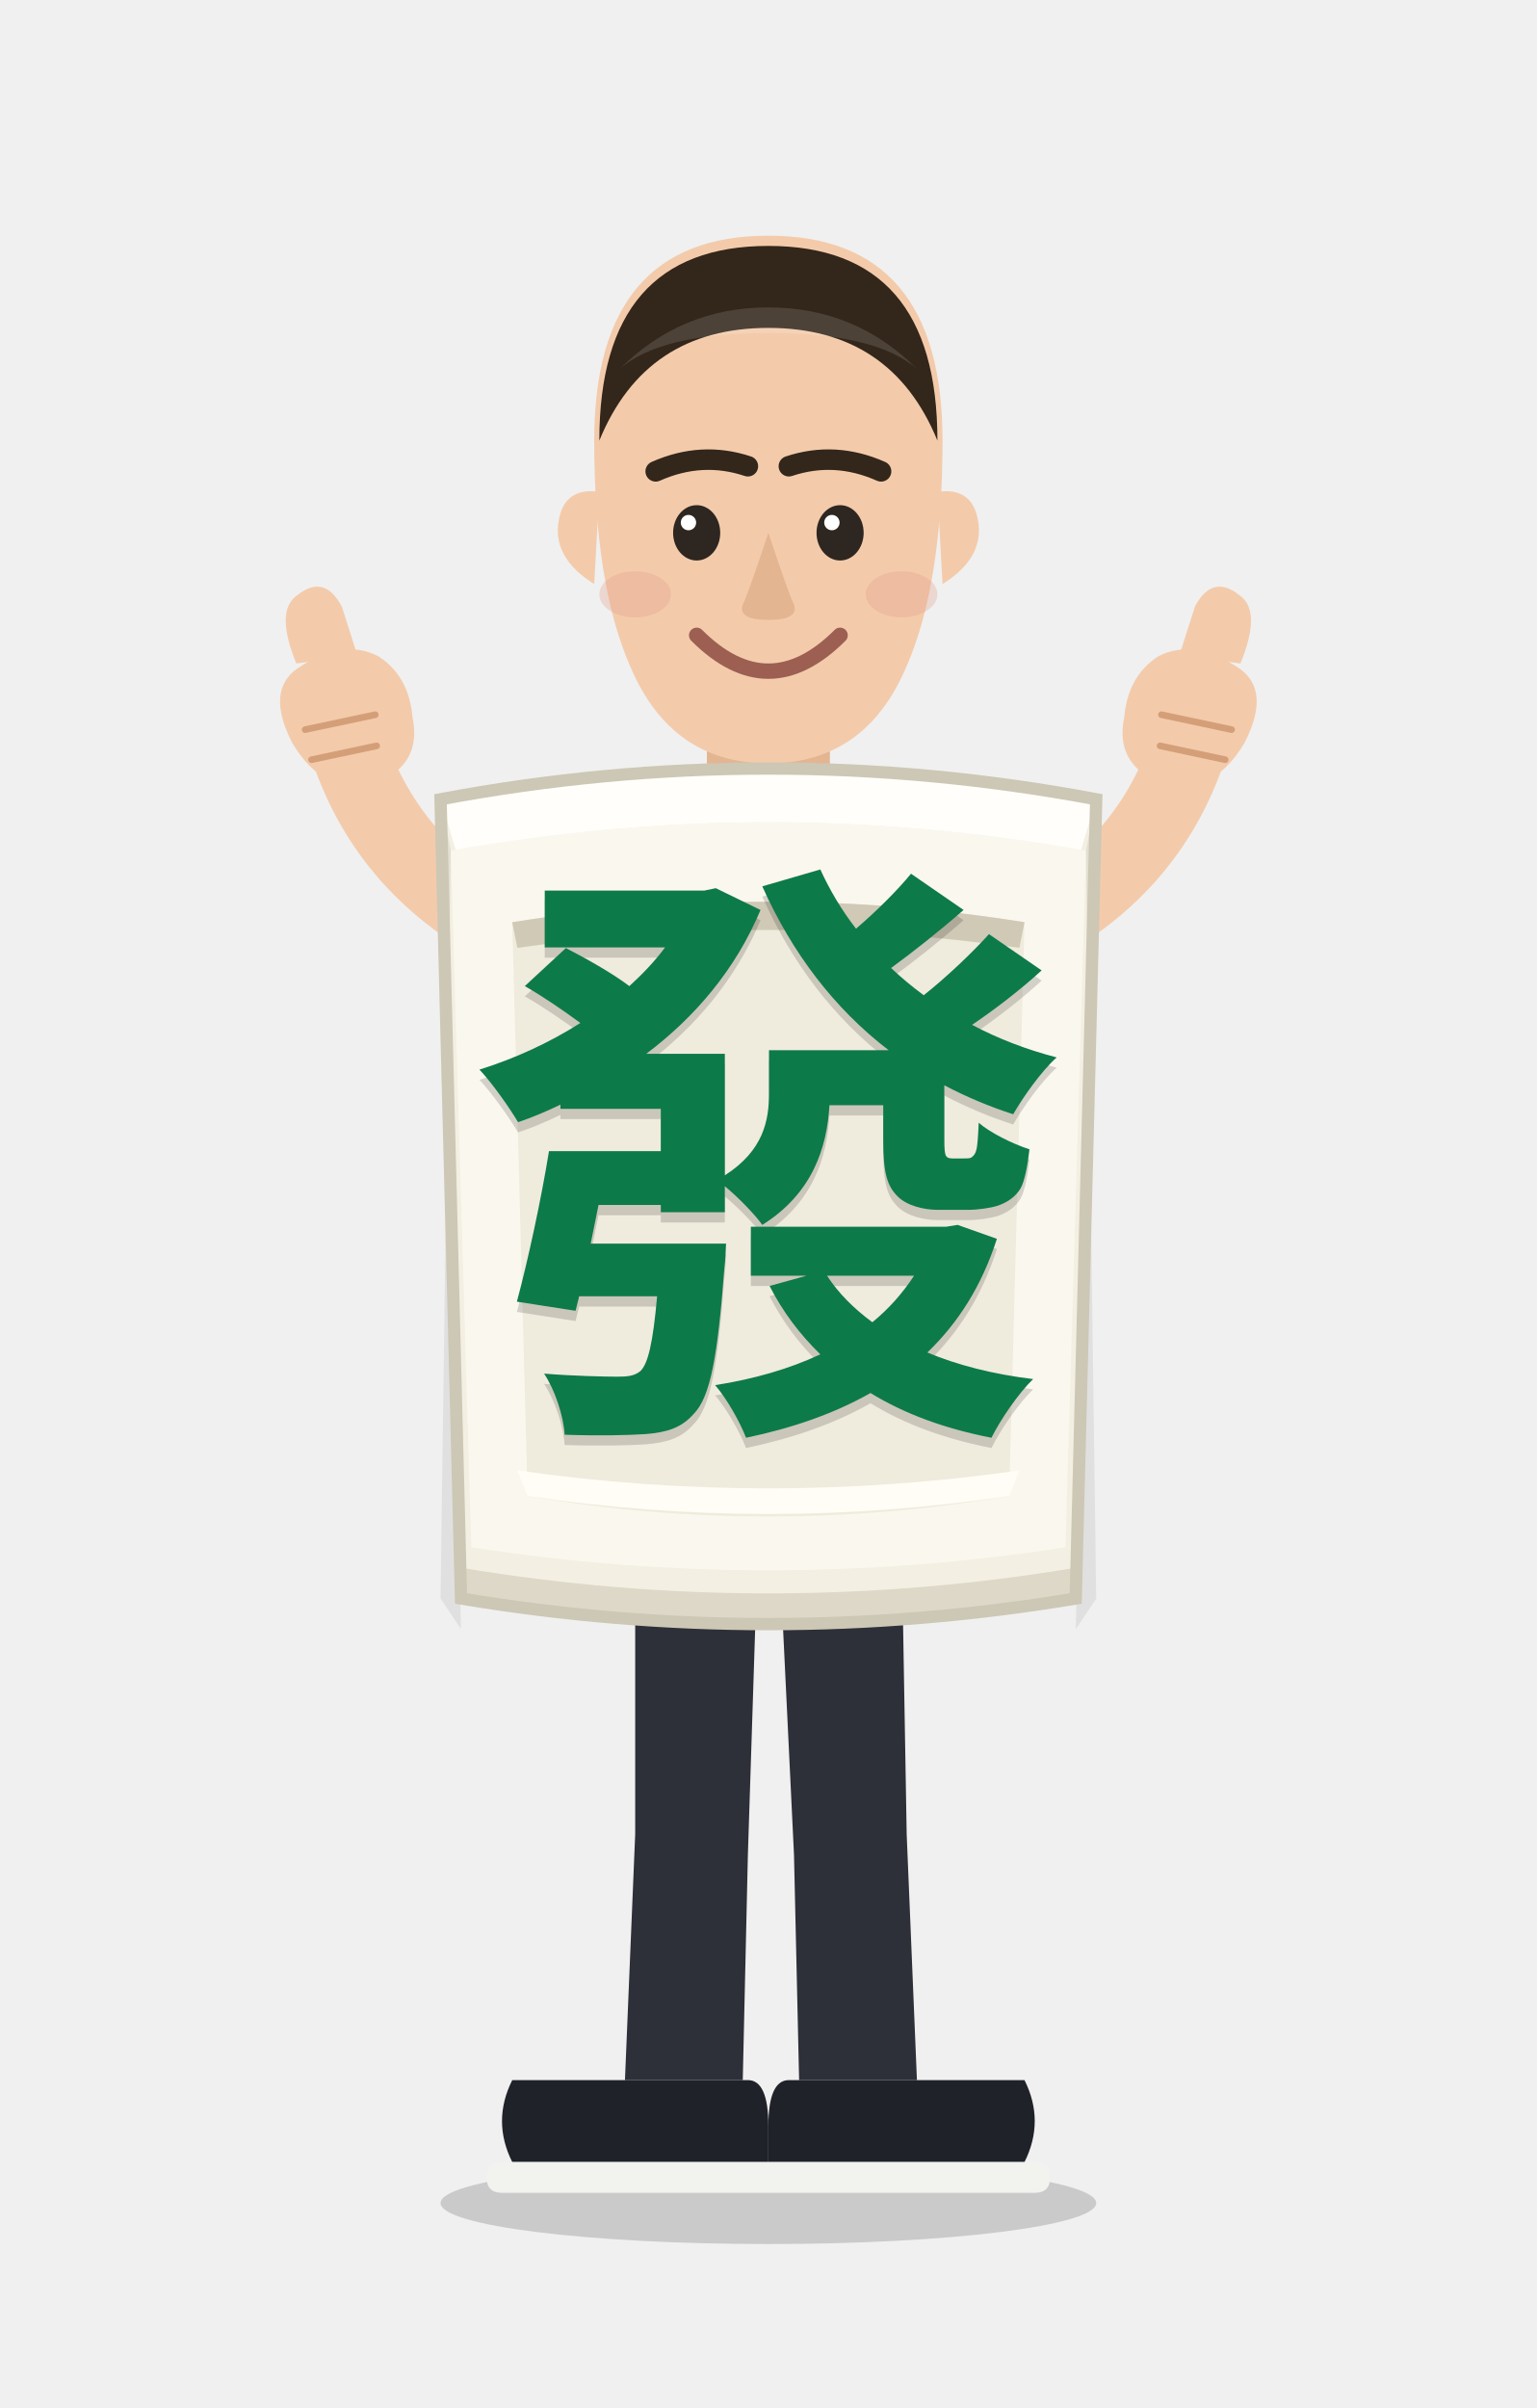
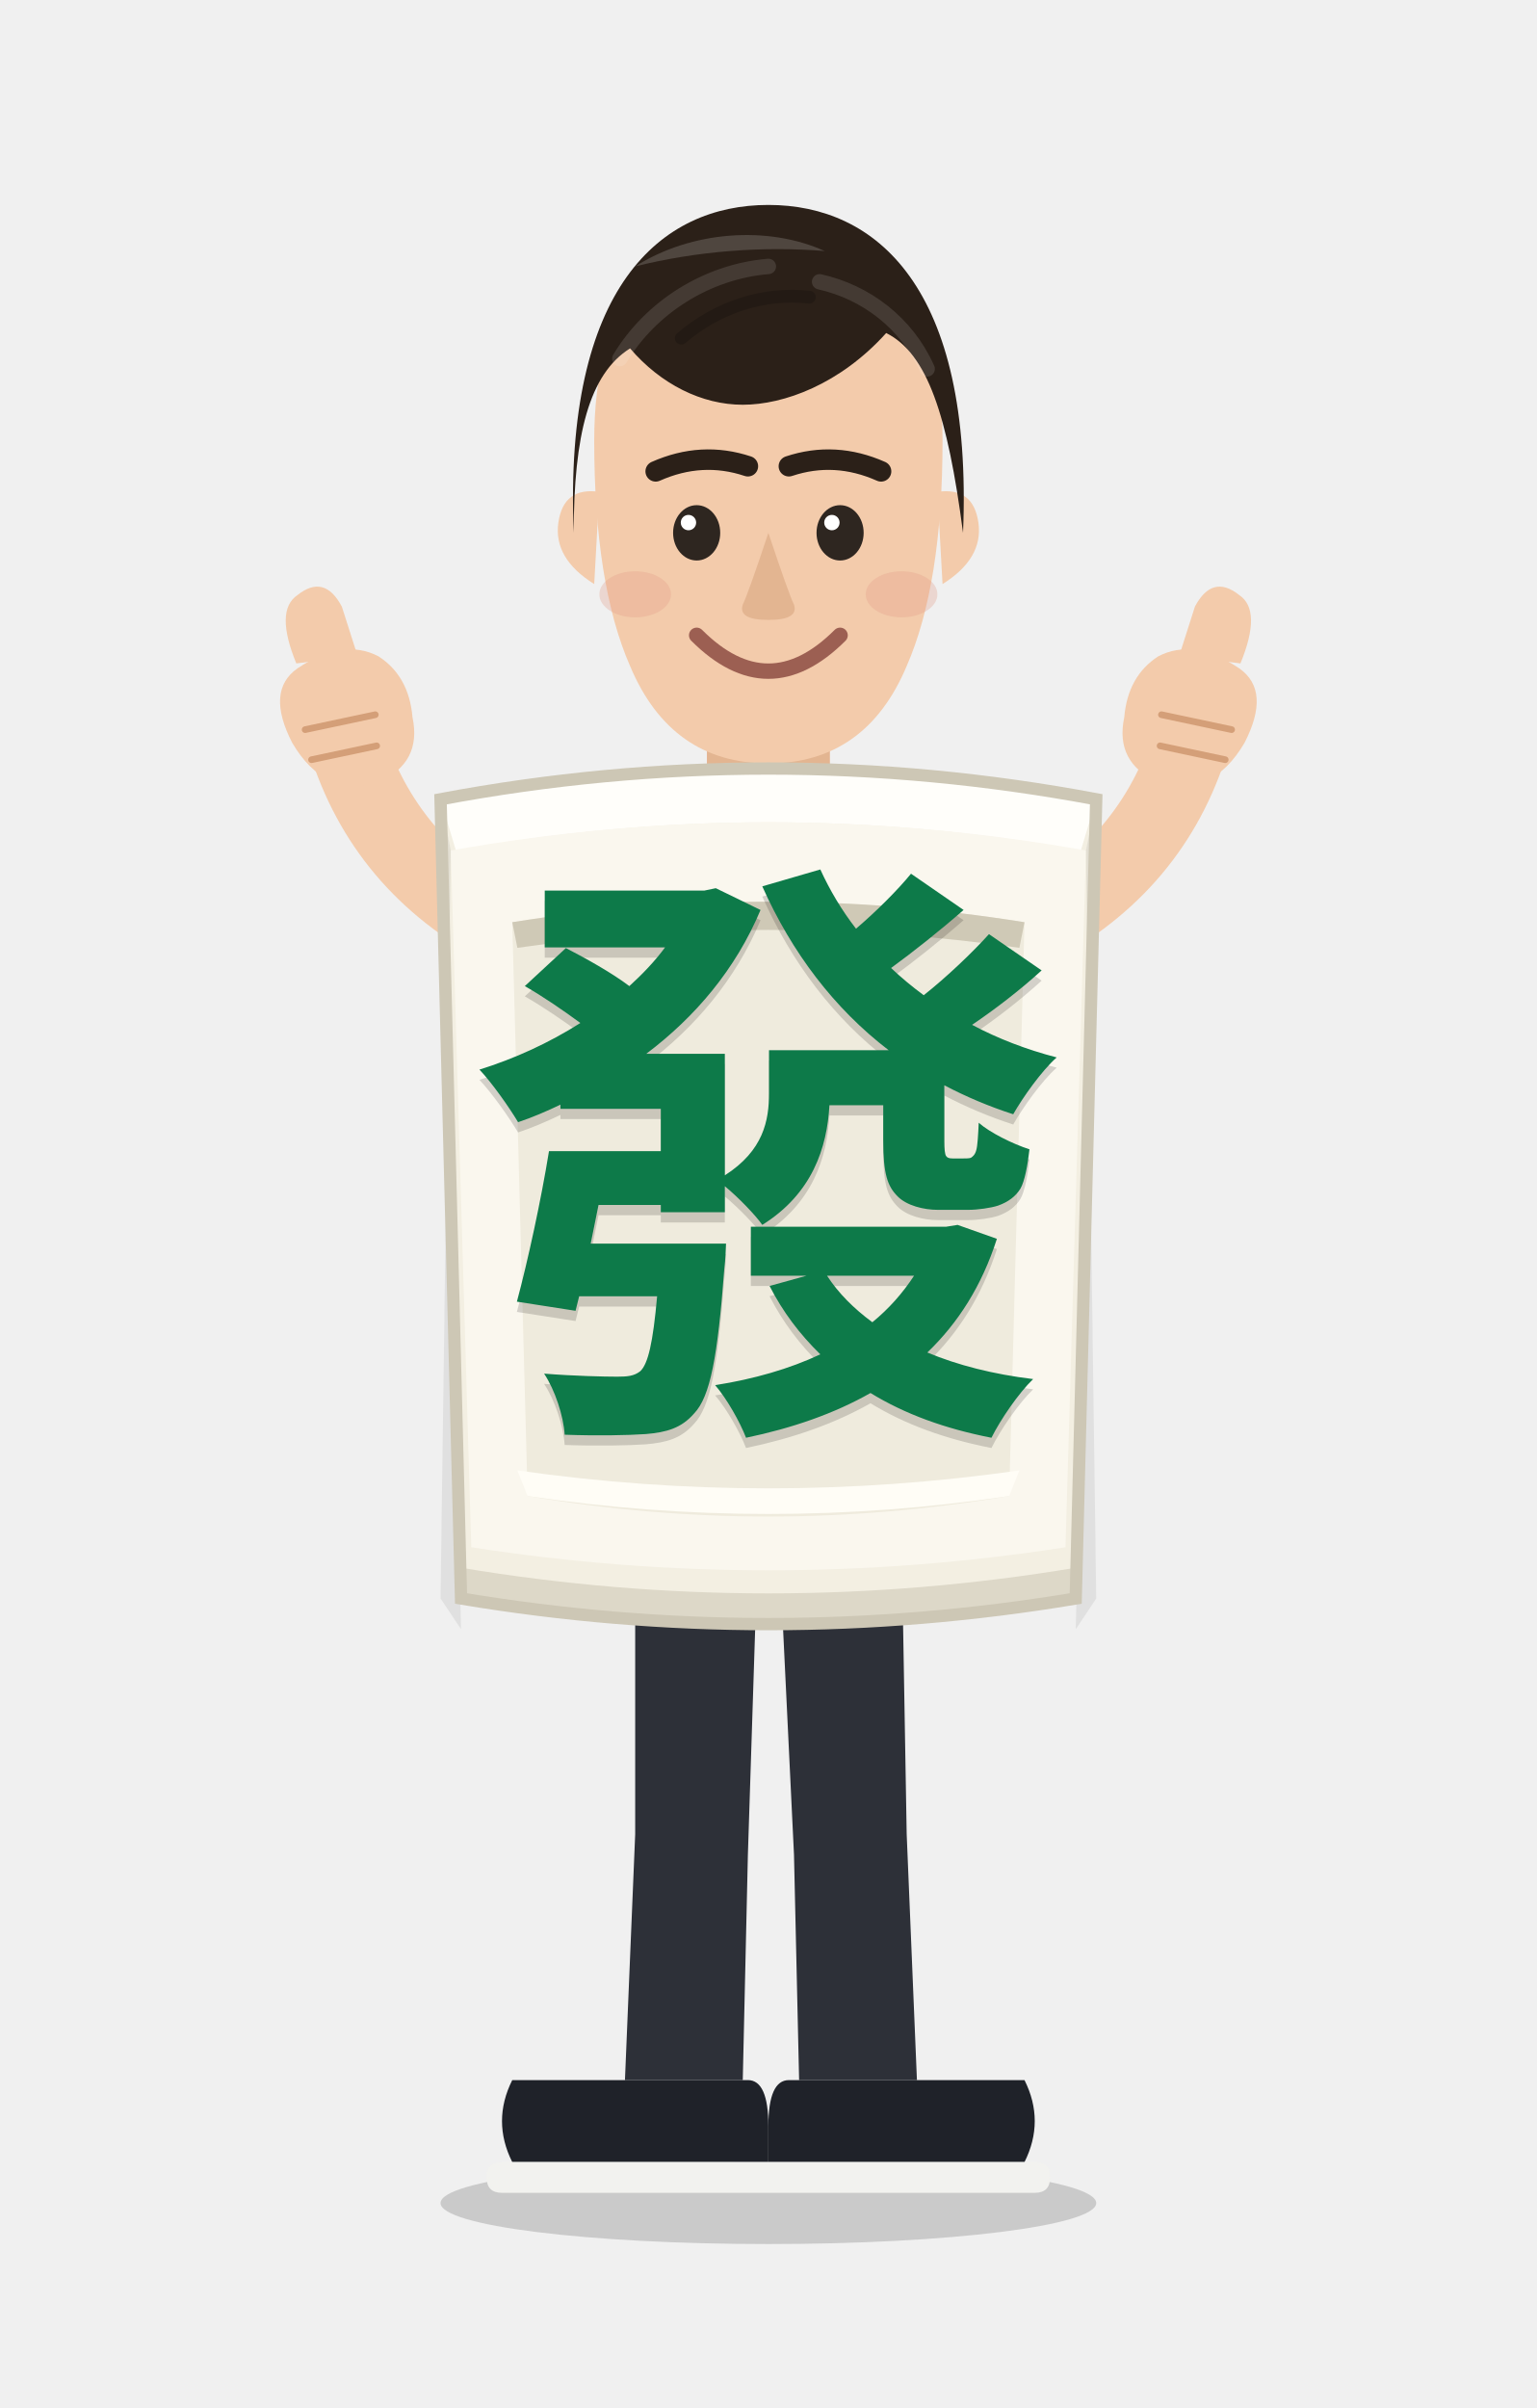
<svg xmlns="http://www.w3.org/2000/svg" viewBox="0 0 300 470" width="300" height="470">
  <style>
.b{transform-box:view-box;transform-origin:150px 428px;animation:d 1.9s ease-in-out infinite}
.a{transform-box:fill-box;transform-origin:top center;animation:w 1.9s ease-in-out infinite}
.a2{animation-delay:-.95s}
@keyframes d{0%,100%{transform:rotate(-5deg)}25%{transform:rotate(0) translateY(-8px)}50%{transform:rotate(5deg)}75%{transform:rotate(0) translateY(-8px)}}
@keyframes w{0%,100%{transform:rotate(7deg)}50%{transform:rotate(-11deg)}}
@media (prefers-reduced-motion:reduce){.b,.a{animation:none}}
</style>
  <ellipse cx="150" cy="430" rx="64" ry="8" fill="#000" opacity=".16" />
  <g class="b">
    <path d="M124 300h24l-2 62-1 44h-23l2-48z" fill="#2d3038" />
    <path d="M152 300h24l1 58 2 48h-23l-1-44z" fill="#2d3038" />
    <path d="M100 406h46q4 0 4 9v7h-50q-4-8 0-16Z" fill="#1f2229" />
    <path d="M154 406h46q4 8 0 16h-50v-7q0-9 4-9Z" fill="#1f2229" />
    <path d="M98 422h52v6H98q-3 0-3-3t3-3ZM150 422h52q3 0 3 3t-3 3h-52z" fill="#f2f2ef" />
    <path d="M112 158q38-12 76 0l5 146q-43 9-86 0z" fill="#5d6b7a" />
    <g class="a">
      <path d="M100 182q-24-12-32-36" fill="none" stroke="#f3cbab" stroke-width="15" stroke-linecap="round" />
      <g transform="translate(66 139) rotate(-12)">
        <path d="M-10 4q-3-11 4-14 10-4 16 1 5 5 4 13 0 9-9 11-11 1-15-11Z" fill="#f3cbab" />
        <path d="M-6-11q-2-11 3-13 6-3 8 4l1 10" fill="#f3cbab" />
        <path d="M-7 2h14M-7 8h13" stroke="#d49f78" stroke-width="1.3" stroke-linecap="round" />
      </g>
    </g>
    <g class="a a2">
      <path d="M200 182q24-12 32-36" fill="none" stroke="#f3cbab" stroke-width="15" stroke-linecap="round" />
      <g transform="translate(234 139) rotate(12) scale(-1 1)">
        <path d="M-10 4q-3-11 4-14 10-4 16 1 5 5 4 13 0 9-9 11-11 1-15-11Z" fill="#f3cbab" />
        <path d="M-6-11q-2-11 3-13 6-3 8 4l1 10" fill="#f3cbab" />
        <path d="M-7 2h14M-7 8h13" stroke="#d49f78" stroke-width="1.3" stroke-linecap="round" />
      </g>
    </g>
    <path d="M138 140h24v30q0 8-12 8t-12-8z" fill="#f3cbab" />
    <path d="M138 152q12 9 24 0v-12h-24z" fill="#d49f78" opacity=".5" />
    <path d="M150 46q34 0 34 40 0 28-7 44-8 19-27 19t-27-19q-7-16-7-44 0-40 34-40Z" fill="#f3cbab" />
    <path d="M117 96q-7-1-8 6t7 12M183 96q7-1 8 6t-7 12" fill="#f3cbab" />
-     <path d="M150 48q33 0 33 38-9-22-33-22t-33 22q0-38 33-38Z" fill="#33261a" />
-     <path d="M121 72q12-12 29-12t29 12q-8-7-29-7t-29 7Z" fill="#fff" opacity=".13" />
-     <path d="M128 92q9-4 18-1M172 92q-9-4-18-1" fill="none" stroke="#33261a" stroke-width="4" stroke-linecap="round" />
+     <path d="M112 104c-2-48 17-64 38-64s40 16 38 64c-3-23-7-35-15-39-9 10-20 14-28 14-8 0-16-4-22-11-8 5-11 17-11 36Z" fill="#2b2018" />
+     <path d="M124 52c11-7 26-8 37-3-12-1-25 0-37 3Z" fill="#fff" opacity=".17" />
+     <path d="M121 70c6-10 17-17 29-18M181 72c-4-9-12-15-21-17" fill="none" stroke="#fff" stroke-opacity=".12" stroke-width="3" stroke-linecap="round" />
+     <path d="M133 66c7-6 16-9 25-8" fill="none" stroke="#000" stroke-opacity=".18" stroke-width="2.5" stroke-linecap="round" />
+     <path d="M128 92q9-4 18-1M172 92q-9-4-18-1" fill="none" stroke="#2b2018" stroke-width="4" stroke-linecap="round" />
    <ellipse cx="136" cy="104" rx="4.6" ry="5.4" fill="#2e2620" />
    <ellipse cx="164" cy="104" rx="4.6" ry="5.4" fill="#2e2620" />
    <circle cx="134.4" cy="102" r="1.5" fill="#fff" />
    <circle cx="162.4" cy="102" r="1.5" fill="#fff" />
    <path d="M150 104q4 12 5 14 1 3-5 3t-5-3q1-2 5-14Z" fill="#d49f78" opacity=".5" />
    <path d="M136 124q14 14 28 0" fill="none" stroke="#9c5f52" stroke-width="3" stroke-linecap="round" />
    <ellipse cx="124" cy="116" rx="7" ry="4.5" fill="#e09a86" opacity=".3" />
    <ellipse cx="176" cy="116" rx="7" ry="4.5" fill="#e09a86" opacity=".3" />
    <path d="M86 156q64-12 128 0l-4 156q-60 10-120 0Z" fill="#f3efe2" />
    <path d="M86 156q64-12 128 0l-3 10q-61-11-122 0Z" fill="#fffefa" />
    <path d="M88 166q62-11 124 0l-4 136q-58 9-116 0Z" fill="#faf7ee" />
    <path d="M90 306q60 10 120 0l-1 6q-59 10-118 0Z" fill="#ddd8c8" />
    <path d="M86 156l2 10-2 146 4 6-4-162ZM214 156l-2 10 2 146-4 6 4-162Z" fill="#000" opacity=".07" />
    <path d="M100 180q50-8 100 0l-3 112q-47 8-94 0Z" fill="#efebdd" />
    <path d="M100 180q50-8 100 0l-1 5q-49-7-98 0Z" fill="#cfc9b6" />
    <path d="M101 287q49 7 98 0l-2 5q-47 7-94 0Z" fill="#fffdf6" />
    <text x="150" y="272" text-anchor="middle" font-family="Noto Serif TC,Songti SC,SimSun,MS Mincho,serif" font-size="118" font-weight="700" fill="#000" opacity=".16">發</text>
    <text x="150" y="270" text-anchor="middle" font-family="Noto Serif TC,Songti SC,SimSun,MS Mincho,serif" font-size="118" font-weight="700" fill="#0d7a49">發</text>
    <path d="M86 156q64-12 128 0l-4 156q-60 10-120 0Z" fill="none" stroke="#cdc7b5" stroke-width="2.4" />
  </g>
</svg>
